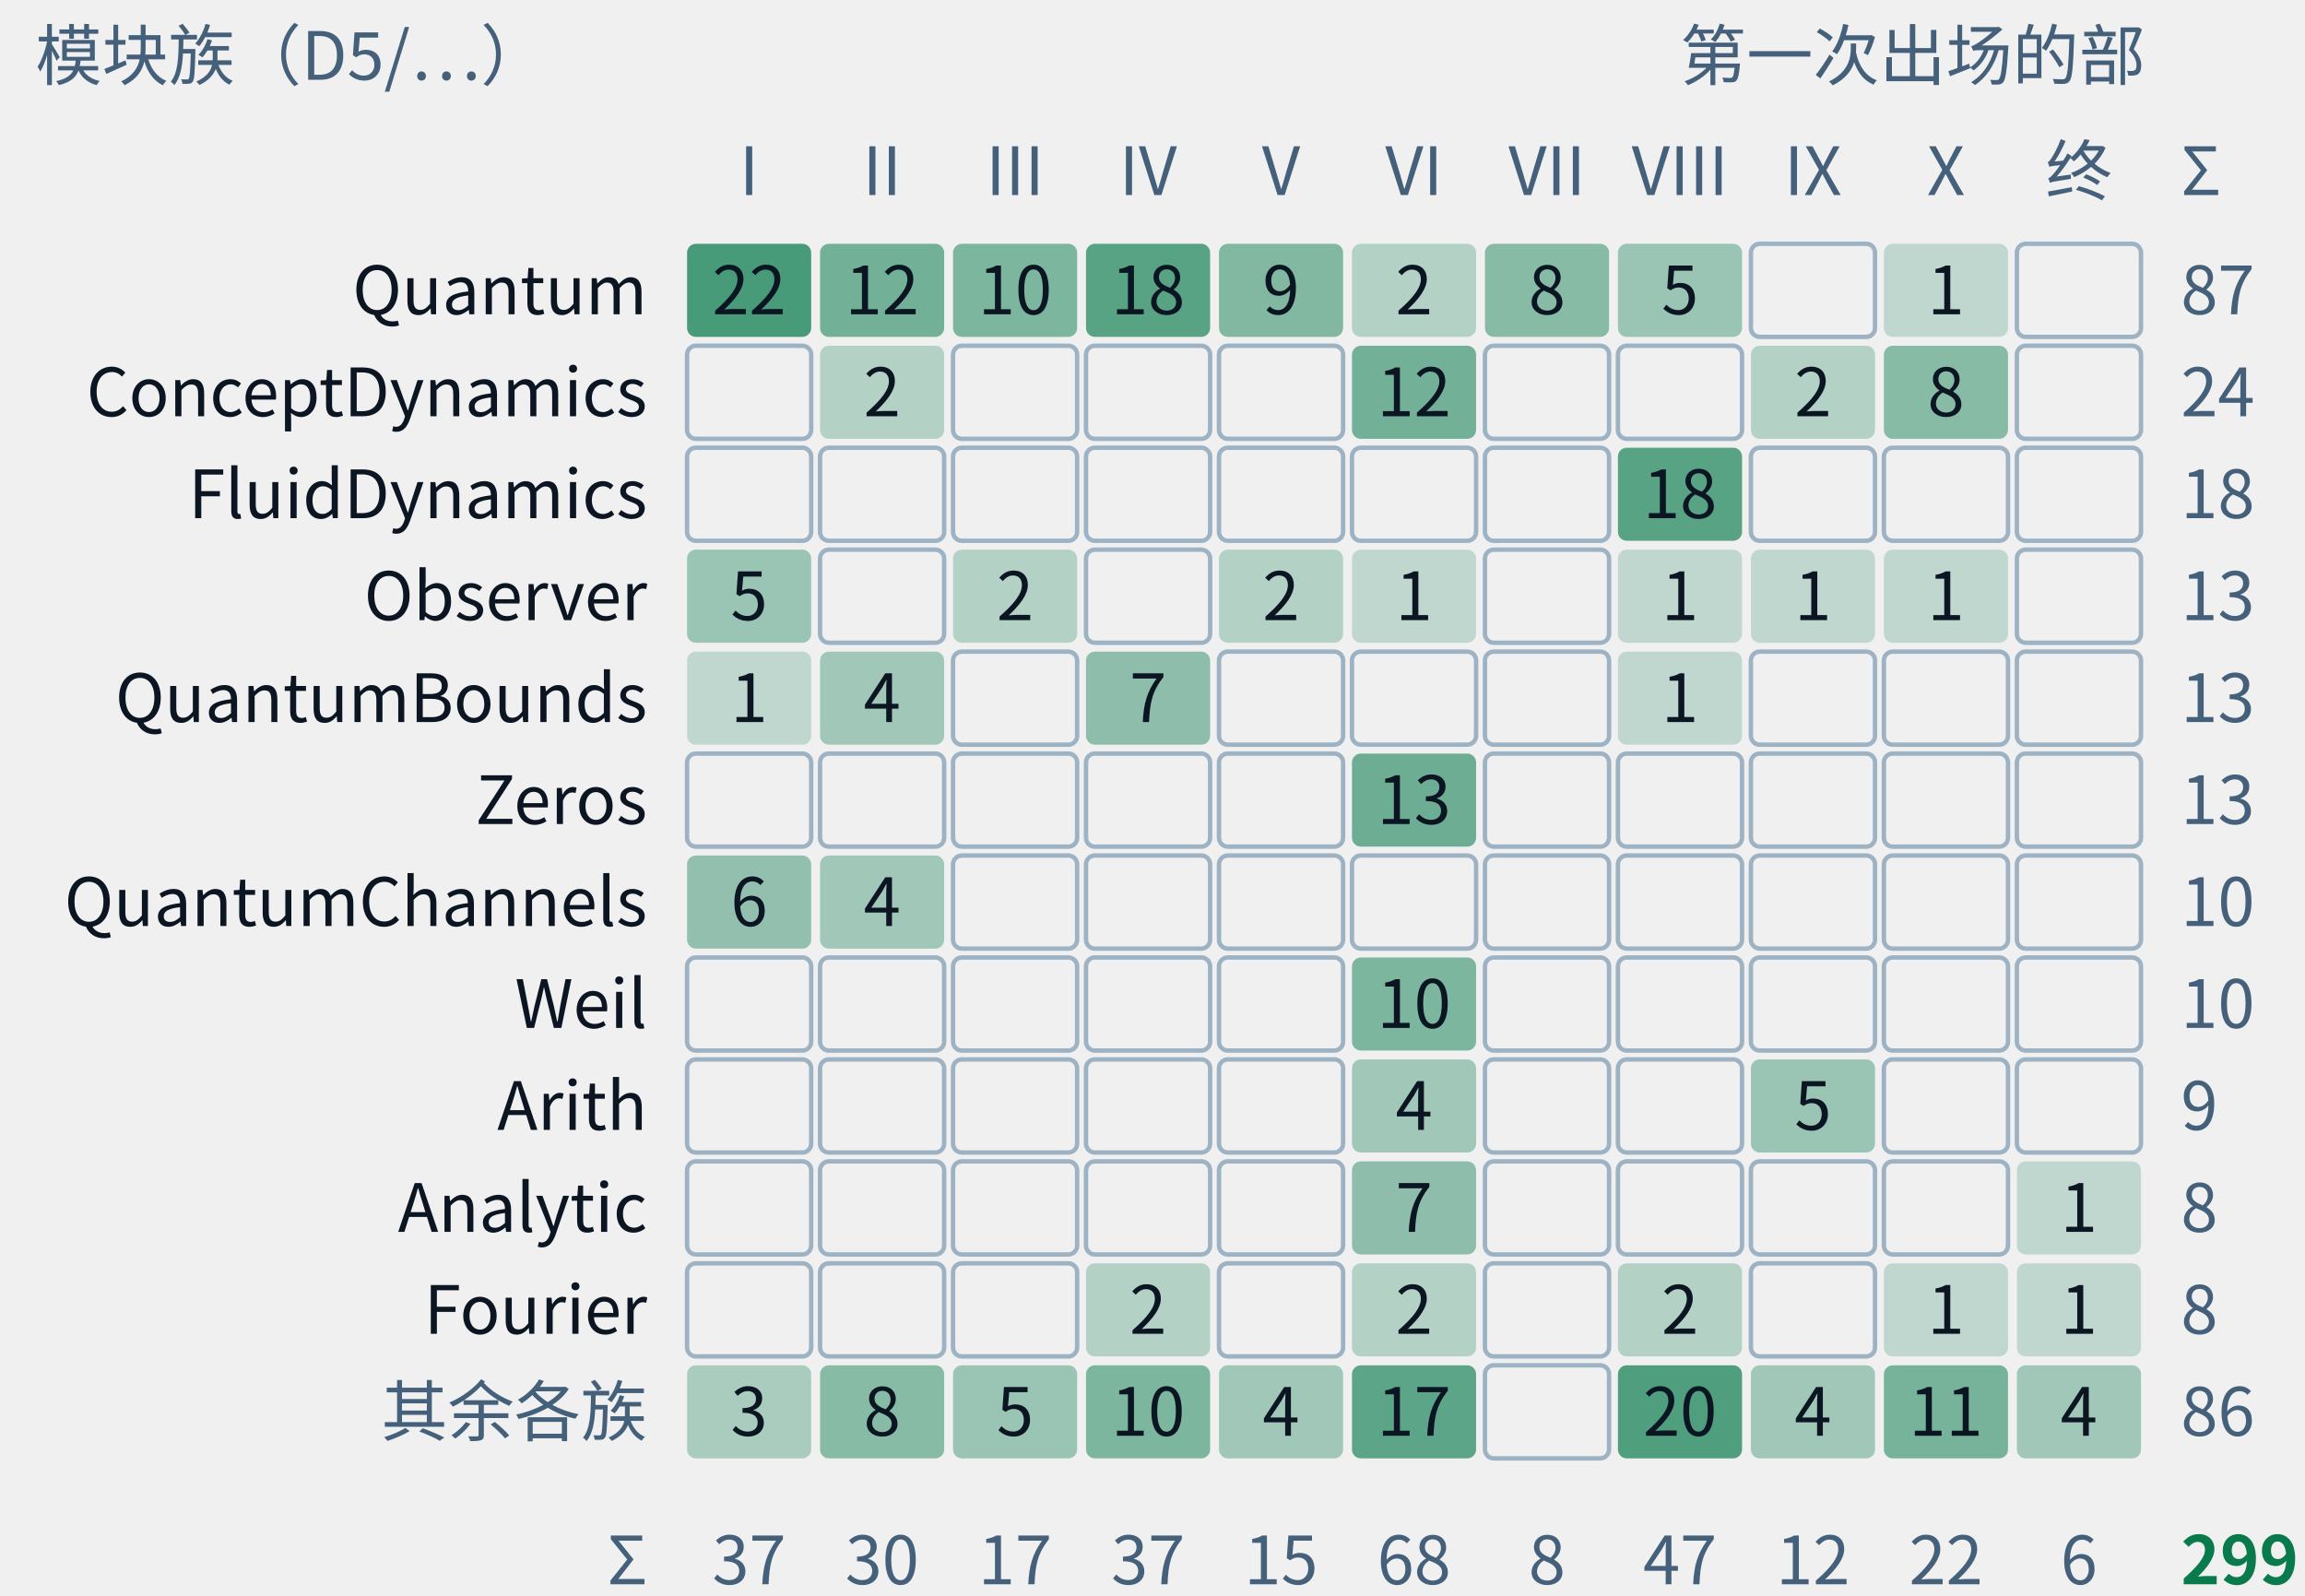
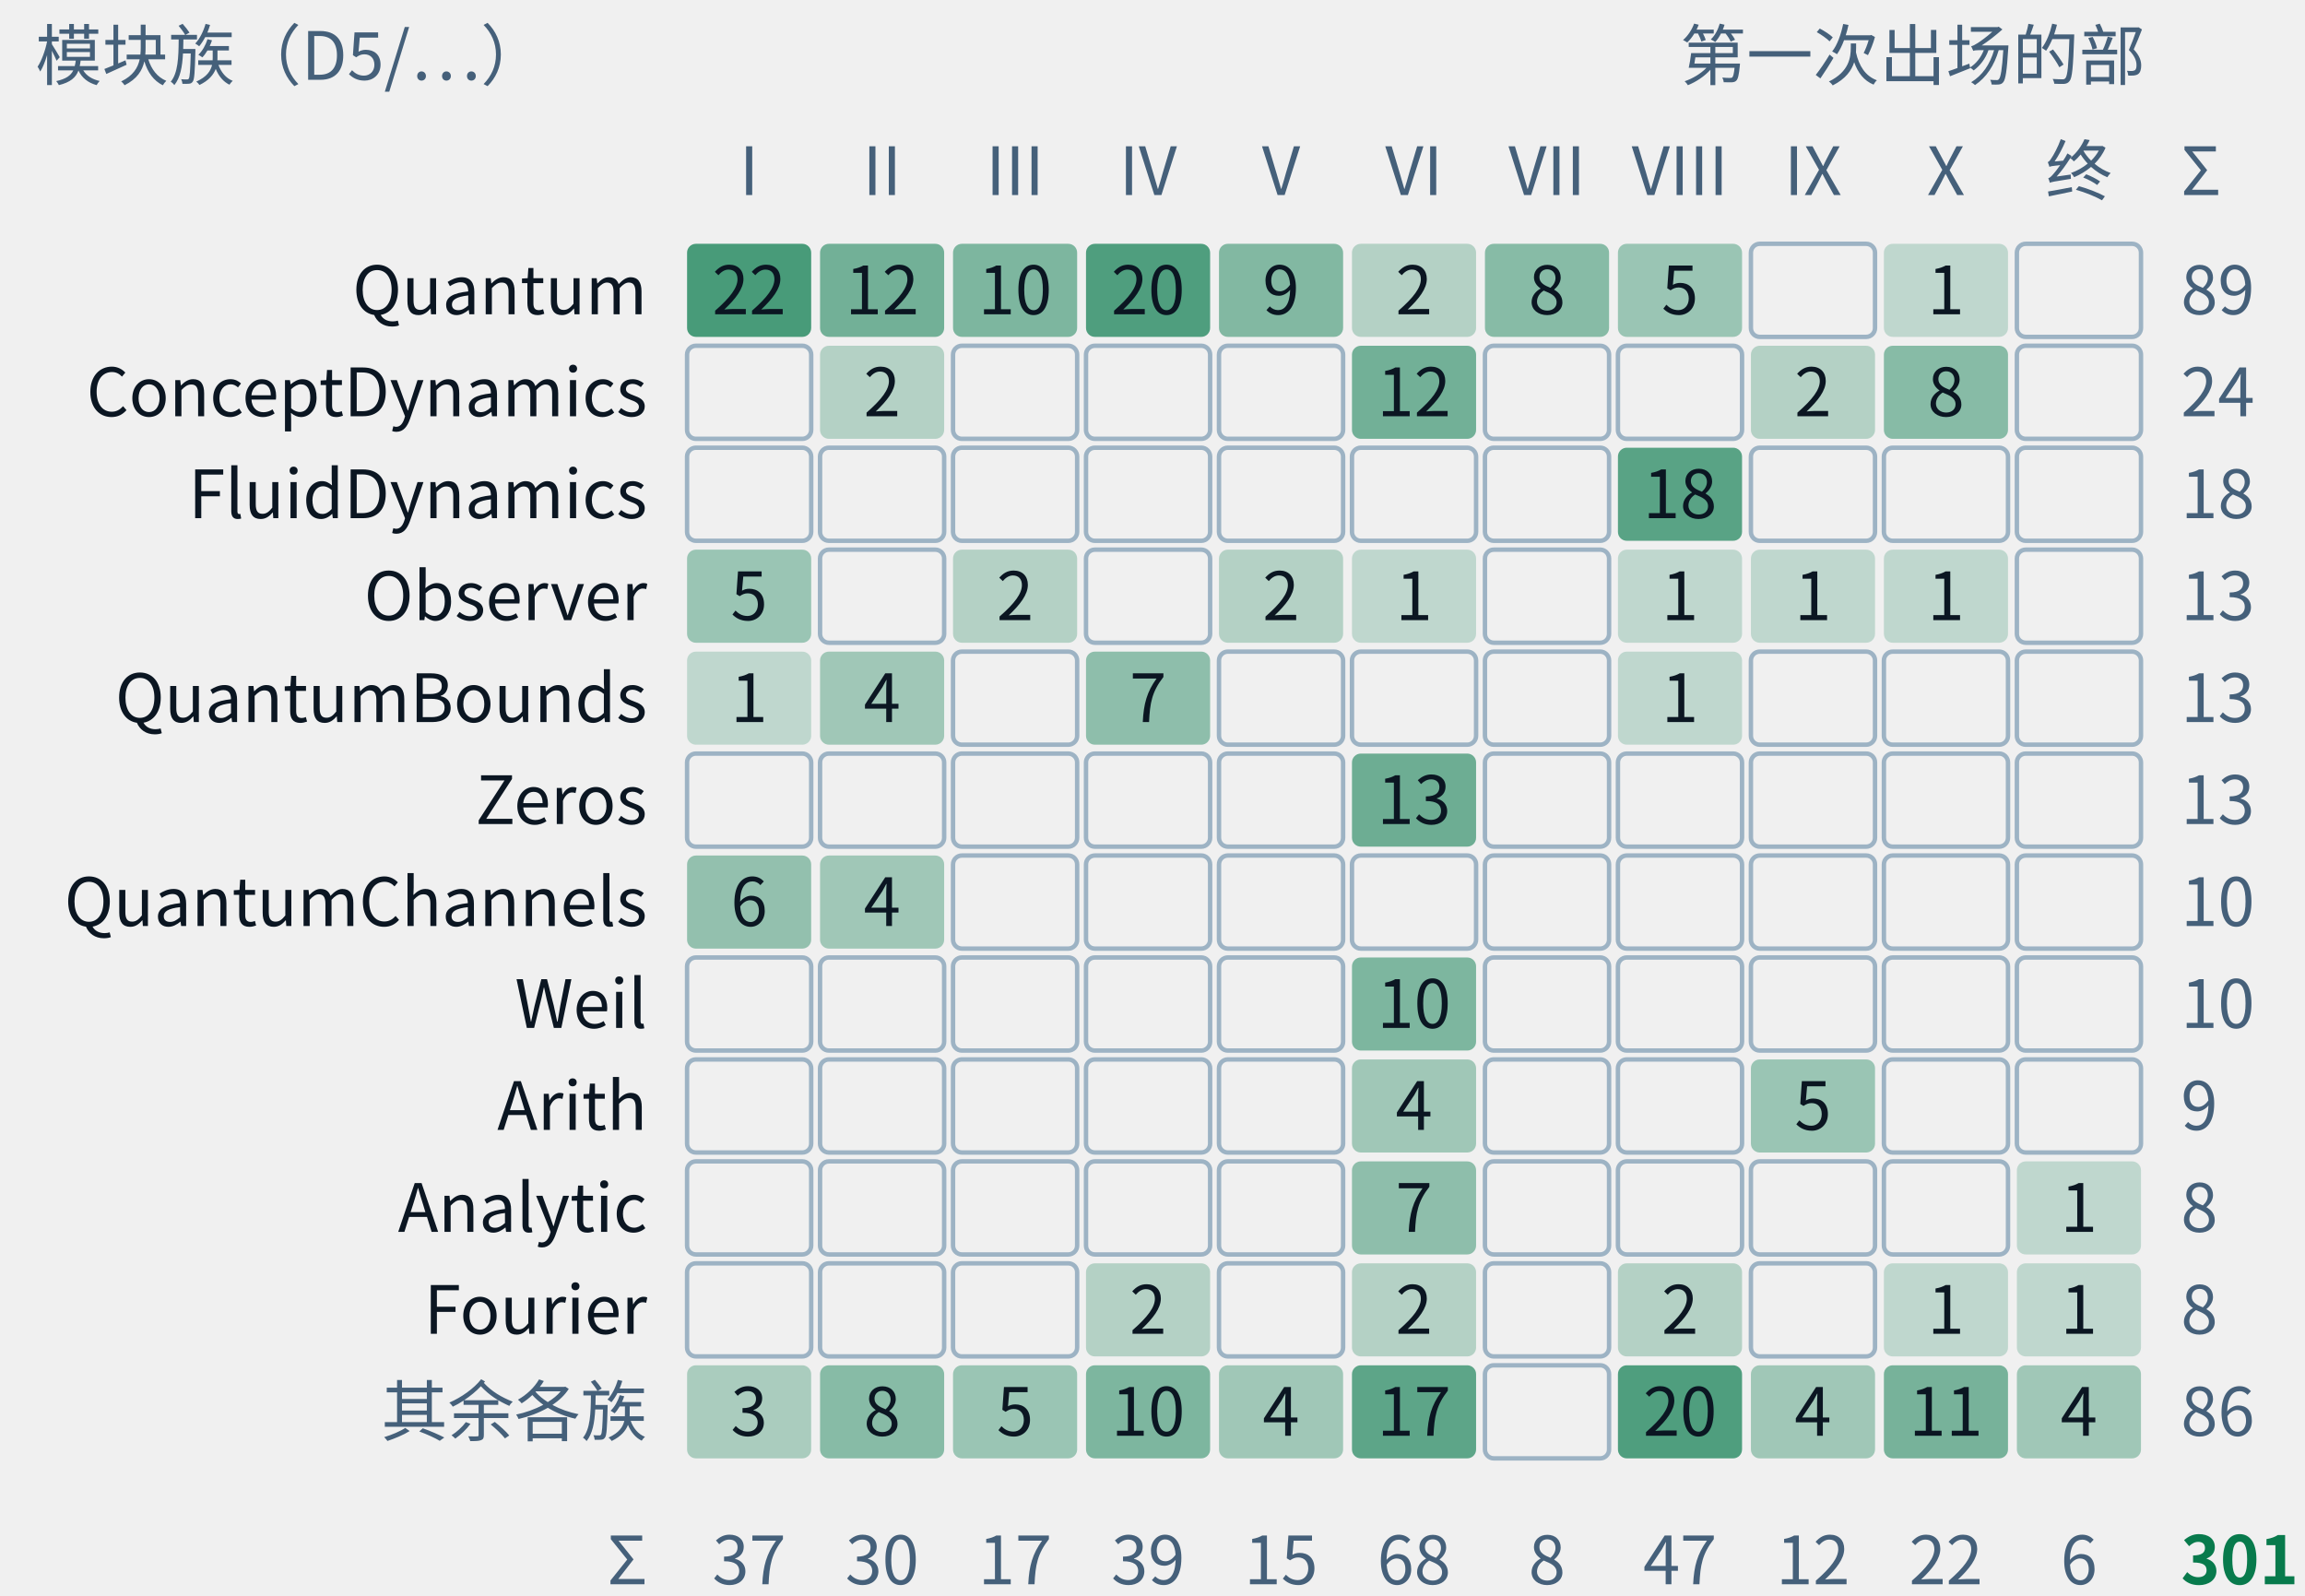
- <svg xmlns="http://www.w3.org/2000/svg" class="tr-fig" data-tr-fig="appc-modules-by-part" data-lang="zh" viewBox="0 0 520 360" width="520" height="360" font-family="'Noto Sans SC', 'Noto Sans CJK SC', 'Source Sans 3', 'PingFang SC', 'Microsoft YaHei', system-ui, sans-serif" role="img" aria-label="一张计数格：行是 trureturing 的模块族，从上到下是 Quantum、ConceptDynamics、FluidDynamics、Observer、QuantumBounds、Zeros、QuantumChannels、Weil、Arith、Analytic、Fourier 与其余各族；列是第一至第十部与“终章、附录”。每格写着这一族里在这一部第一次出场的定理条数，底色越深条数越多，空格为零。Quantum 一族最大，87 条，分布在第一至第八部与第十部；FluidDynamics 的 18 条全在第八部；Zeros、Weil 只在第六部。合计 299 条，即附录 C 的 C.1 索引。">
+ <svg xmlns="http://www.w3.org/2000/svg" class="tr-fig" data-tr-fig="appc-modules-by-part" data-lang="zh" viewBox="0 0 520 360" width="520" height="360" font-family="'Noto Sans SC', 'Noto Sans CJK SC', 'Source Sans 3', 'PingFang SC', 'Microsoft YaHei', system-ui, sans-serif" role="img" aria-label="一张计数格：行是 trureturing 的模块族，从上到下是 Quantum、ConceptDynamics、FluidDynamics、Observer、QuantumBounds、Zeros、QuantumChannels、Weil、Arith、Analytic、Fourier 与其余各族；列是第一至第十部与“终章、附录”。每格写着这一族里在这一部第一次出场的定理条数，底色越深条数越多，空格为零。Quantum 一族最大，89 条，分布在第一至第八部与第十部；FluidDynamics 的 18 条全在第八部；Zeros、Weil 只在第六部。合计 301 条，即附录 C 的 C.1 索引。">
  <style>.ts-ink{stroke:#0b1622}.tf-ink{fill:#0b1622}.ts-dim{stroke:#45607a}.tf-dim{fill:#45607a}.ts-faint{stroke:#9db3c4}.tf-faint{fill:#9db3c4}.ts-edge{stroke:#b9d0dd}.tf-edge{fill:#b9d0dd}.ts-hot{stroke:#5f9bb5}.tf-hot{fill:#5f9bb5}.ts-bg{stroke:#ffffff}.tf-bg{fill:#ffffff}.ts-panel{stroke:#eef5f9}.tf-panel{fill:#eef5f9}.ts-sheet{stroke:#f7fbfd}.tf-sheet{fill:#f7fbfd}.ts-cyan{stroke:#007c8a}.tf-cyan{fill:#007c8a}.ts-magenta{stroke:#b0128f}.tf-magenta{fill:#b0128f}.ts-amber{stroke:#946200}.tf-amber{fill:#946200}.ts-violet{stroke:#5a45c8}.tf-violet{fill:#5a45c8}.ts-ok{stroke:#087a4c}.tf-ok{fill:#087a4c}.ts-warn{stroke:#c21f3a}.tf-warn{fill:#c21f3a}.ts-blue{stroke:#1d5fd0}.tf-blue{fill:#1d5fd0}.ts-orange{stroke:#b85410}.tf-orange{fill:#b85410}.ts-sigma{stroke:#28405a}.tf-sigma{fill:#28405a}@media (prefers-color-scheme:dark){.ts-ink{stroke:#d4efff}.tf-ink{fill:#d4efff}.ts-dim{stroke:#6f8ea5}.tf-dim{fill:#6f8ea5}.ts-faint{stroke:#34506a}.tf-faint{fill:#34506a}.ts-edge{stroke:#143049}.tf-edge{fill:#143049}.ts-hot{stroke:#1f5d7c}.tf-hot{fill:#1f5d7c}.ts-bg{stroke:#03060c}.tf-bg{fill:#03060c}.ts-panel{stroke:#07101b}.tf-panel{fill:#07101b}.ts-sheet{stroke:#050c16}.tf-sheet{fill:#050c16}.ts-cyan{stroke:#19f0ff}.tf-cyan{fill:#19f0ff}.ts-magenta{stroke:#ff2fd0}.tf-magenta{fill:#ff2fd0}.ts-amber{stroke:#ffc83d}.tf-amber{fill:#ffc83d}.ts-violet{stroke:#9d8cff}.tf-violet{fill:#9d8cff}.ts-ok{stroke:#46ffb2}.tf-ok{fill:#46ffb2}.ts-warn{stroke:#ff5064}.tf-warn{fill:#ff5064}.ts-blue{stroke:#2a7bff}.tf-blue{fill:#2a7bff}.ts-orange{stroke:#ff8a3c}.tf-orange{fill:#ff8a3c}.ts-sigma{stroke:#cfe3ff}.tf-sigma{fill:#cfe3ff}}</style>
  <text class="tf-dim" x="8" y="18" font-size="15">模块族（D5/…）</text>
  <text class="tf-dim" x="484" y="18" font-size="15" text-anchor="end">第一次出场的部</text>
  <text class="tf-dim" x="169" y="44" font-size="15" text-anchor="middle">I</text>
  <text class="tf-dim" x="199" y="44" font-size="15" text-anchor="middle">II</text>
  <text class="tf-dim" x="229" y="44" font-size="15" text-anchor="middle">III</text>
  <text class="tf-dim" x="259" y="44" font-size="15" text-anchor="middle">IV</text>
  <text class="tf-dim" x="289" y="44" font-size="15" text-anchor="middle">V</text>
  <text class="tf-dim" x="319" y="44" font-size="15" text-anchor="middle">VI</text>
  <text class="tf-dim" x="349" y="44" font-size="15" text-anchor="middle">VII</text>
  <text class="tf-dim" x="379" y="44" font-size="15" text-anchor="middle">VIII</text>
  <text class="tf-dim" x="409" y="44" font-size="15" text-anchor="middle">IX</text>
  <text class="tf-dim" x="439" y="44" font-size="15" text-anchor="middle">X</text>
  <text class="tf-dim" x="469" y="44" font-size="15" text-anchor="middle">终</text>
  <text class="tf-ink" x="146" y="70.9" font-size="15" text-anchor="end">Quantum</text>
  <rect x="155" y="55" width="28" height="21" rx="2" class="tf-ok" fill-opacity="0.72" />
  <text class="tf-ink" x="169" y="70.9" font-size="15" text-anchor="middle">22</text>
  <rect x="185" y="55" width="28" height="21" rx="2" class="tf-ok" fill-opacity="0.54" />
  <text class="tf-ink" x="199" y="70.9" font-size="15" text-anchor="middle">12</text>
  <rect x="215" y="55" width="28" height="21" rx="2" class="tf-ok" fill-opacity="0.49" />
  <text class="tf-ink" x="229" y="70.9" font-size="15" text-anchor="middle">10</text>
-   <rect x="245" y="55" width="28" height="21" rx="2" class="tf-ok" fill-opacity="0.65" />
-   <text class="tf-ink" x="259" y="70.9" font-size="15" text-anchor="middle">18</text>
+   <rect x="245" y="55" width="28" height="21" rx="2" class="tf-ok" fill-opacity="0.69" />
+   <text class="tf-ink" x="259" y="70.9" font-size="15" text-anchor="middle">20</text>
  <rect x="275" y="55" width="28" height="21" rx="2" class="tf-ok" fill-opacity="0.47" />
  <text class="tf-ink" x="289" y="70.9" font-size="15" text-anchor="middle">9</text>
  <rect x="305" y="55" width="28" height="21" rx="2" class="tf-ok" fill-opacity="0.26" />
  <text class="tf-ink" x="319" y="70.9" font-size="15" text-anchor="middle">2</text>
  <rect x="335" y="55" width="28" height="21" rx="2" class="tf-ok" fill-opacity="0.45" />
  <text class="tf-ink" x="349" y="70.9" font-size="15" text-anchor="middle">8</text>
  <rect x="365" y="55" width="28" height="21" rx="2" class="tf-ok" fill-opacity="0.37" />
  <text class="tf-ink" x="379" y="70.9" font-size="15" text-anchor="middle">5</text>
  <rect x="395" y="55" width="28" height="21" rx="2" class="ts-faint" stroke-width="1" fill="none" />
  <rect x="425" y="55" width="28" height="21" rx="2" class="tf-ok" fill-opacity="0.21" />
  <text class="tf-ink" x="439" y="70.9" font-size="15" text-anchor="middle">1</text>
  <rect x="455" y="55" width="28" height="21" rx="2" class="ts-faint" stroke-width="1" fill="none" />
-   <text class="tf-dim" x="492" y="70.9" font-size="15">87</text>
+   <text class="tf-dim" x="492" y="70.9" font-size="15">89</text>
  <text class="tf-ink" x="146" y="93.9" font-size="15" text-anchor="end">ConceptDynamics</text>
  <rect x="155" y="78" width="28" height="21" rx="2" class="ts-faint" stroke-width="1" fill="none" />
  <rect x="185" y="78" width="28" height="21" rx="2" class="tf-ok" fill-opacity="0.26" />
  <text class="tf-ink" x="199" y="93.9" font-size="15" text-anchor="middle">2</text>
  <rect x="215" y="78" width="28" height="21" rx="2" class="ts-faint" stroke-width="1" fill="none" />
  <rect x="245" y="78" width="28" height="21" rx="2" class="ts-faint" stroke-width="1" fill="none" />
  <rect x="275" y="78" width="28" height="21" rx="2" class="ts-faint" stroke-width="1" fill="none" />
  <rect x="305" y="78" width="28" height="21" rx="2" class="tf-ok" fill-opacity="0.54" />
  <text class="tf-ink" x="319" y="93.9" font-size="15" text-anchor="middle">12</text>
  <rect x="335" y="78" width="28" height="21" rx="2" class="ts-faint" stroke-width="1" fill="none" />
  <rect x="365" y="78" width="28" height="21" rx="2" class="ts-faint" stroke-width="1" fill="none" />
  <rect x="395" y="78" width="28" height="21" rx="2" class="tf-ok" fill-opacity="0.26" />
  <text class="tf-ink" x="409" y="93.9" font-size="15" text-anchor="middle">2</text>
  <rect x="425" y="78" width="28" height="21" rx="2" class="tf-ok" fill-opacity="0.45" />
  <text class="tf-ink" x="439" y="93.9" font-size="15" text-anchor="middle">8</text>
  <rect x="455" y="78" width="28" height="21" rx="2" class="ts-faint" stroke-width="1" fill="none" />
  <text class="tf-dim" x="492" y="93.9" font-size="15">24</text>
  <text class="tf-ink" x="146" y="116.9" font-size="15" text-anchor="end">FluidDynamics</text>
  <rect x="155" y="101" width="28" height="21" rx="2" class="ts-faint" stroke-width="1" fill="none" />
  <rect x="185" y="101" width="28" height="21" rx="2" class="ts-faint" stroke-width="1" fill="none" />
  <rect x="215" y="101" width="28" height="21" rx="2" class="ts-faint" stroke-width="1" fill="none" />
  <rect x="245" y="101" width="28" height="21" rx="2" class="ts-faint" stroke-width="1" fill="none" />
  <rect x="275" y="101" width="28" height="21" rx="2" class="ts-faint" stroke-width="1" fill="none" />
  <rect x="305" y="101" width="28" height="21" rx="2" class="ts-faint" stroke-width="1" fill="none" />
  <rect x="335" y="101" width="28" height="21" rx="2" class="ts-faint" stroke-width="1" fill="none" />
  <rect x="365" y="101" width="28" height="21" rx="2" class="tf-ok" fill-opacity="0.65" />
  <text class="tf-ink" x="379" y="116.9" font-size="15" text-anchor="middle">18</text>
  <rect x="395" y="101" width="28" height="21" rx="2" class="ts-faint" stroke-width="1" fill="none" />
  <rect x="425" y="101" width="28" height="21" rx="2" class="ts-faint" stroke-width="1" fill="none" />
  <rect x="455" y="101" width="28" height="21" rx="2" class="ts-faint" stroke-width="1" fill="none" />
  <text class="tf-dim" x="492" y="116.9" font-size="15">18</text>
  <text class="tf-ink" x="146" y="139.9" font-size="15" text-anchor="end">Observer</text>
  <rect x="155" y="124" width="28" height="21" rx="2" class="tf-ok" fill-opacity="0.37" />
  <text class="tf-ink" x="169" y="139.9" font-size="15" text-anchor="middle">5</text>
  <rect x="185" y="124" width="28" height="21" rx="2" class="ts-faint" stroke-width="1" fill="none" />
  <rect x="215" y="124" width="28" height="21" rx="2" class="tf-ok" fill-opacity="0.26" />
  <text class="tf-ink" x="229" y="139.9" font-size="15" text-anchor="middle">2</text>
  <rect x="245" y="124" width="28" height="21" rx="2" class="ts-faint" stroke-width="1" fill="none" />
  <rect x="275" y="124" width="28" height="21" rx="2" class="tf-ok" fill-opacity="0.26" />
  <text class="tf-ink" x="289" y="139.9" font-size="15" text-anchor="middle">2</text>
  <rect x="305" y="124" width="28" height="21" rx="2" class="tf-ok" fill-opacity="0.21" />
  <text class="tf-ink" x="319" y="139.9" font-size="15" text-anchor="middle">1</text>
  <rect x="335" y="124" width="28" height="21" rx="2" class="ts-faint" stroke-width="1" fill="none" />
  <rect x="365" y="124" width="28" height="21" rx="2" class="tf-ok" fill-opacity="0.21" />
  <text class="tf-ink" x="379" y="139.9" font-size="15" text-anchor="middle">1</text>
  <rect x="395" y="124" width="28" height="21" rx="2" class="tf-ok" fill-opacity="0.21" />
  <text class="tf-ink" x="409" y="139.9" font-size="15" text-anchor="middle">1</text>
  <rect x="425" y="124" width="28" height="21" rx="2" class="tf-ok" fill-opacity="0.21" />
  <text class="tf-ink" x="439" y="139.9" font-size="15" text-anchor="middle">1</text>
  <rect x="455" y="124" width="28" height="21" rx="2" class="ts-faint" stroke-width="1" fill="none" />
  <text class="tf-dim" x="492" y="139.9" font-size="15">13</text>
  <text class="tf-ink" x="146" y="162.9" font-size="15" text-anchor="end">QuantumBounds</text>
  <rect x="155" y="147" width="28" height="21" rx="2" class="tf-ok" fill-opacity="0.21" />
  <text class="tf-ink" x="169" y="162.9" font-size="15" text-anchor="middle">1</text>
  <rect x="185" y="147" width="28" height="21" rx="2" class="tf-ok" fill-opacity="0.34" />
  <text class="tf-ink" x="199" y="162.9" font-size="15" text-anchor="middle">4</text>
  <rect x="215" y="147" width="28" height="21" rx="2" class="ts-faint" stroke-width="1" fill="none" />
  <rect x="245" y="147" width="28" height="21" rx="2" class="tf-ok" fill-opacity="0.42" />
  <text class="tf-ink" x="259" y="162.9" font-size="15" text-anchor="middle">7</text>
  <rect x="275" y="147" width="28" height="21" rx="2" class="ts-faint" stroke-width="1" fill="none" />
  <rect x="305" y="147" width="28" height="21" rx="2" class="ts-faint" stroke-width="1" fill="none" />
  <rect x="335" y="147" width="28" height="21" rx="2" class="ts-faint" stroke-width="1" fill="none" />
  <rect x="365" y="147" width="28" height="21" rx="2" class="tf-ok" fill-opacity="0.21" />
  <text class="tf-ink" x="379" y="162.9" font-size="15" text-anchor="middle">1</text>
  <rect x="395" y="147" width="28" height="21" rx="2" class="ts-faint" stroke-width="1" fill="none" />
  <rect x="425" y="147" width="28" height="21" rx="2" class="ts-faint" stroke-width="1" fill="none" />
  <rect x="455" y="147" width="28" height="21" rx="2" class="ts-faint" stroke-width="1" fill="none" />
  <text class="tf-dim" x="492" y="162.9" font-size="15">13</text>
  <text class="tf-ink" x="146" y="185.9" font-size="15" text-anchor="end">Zeros</text>
  <rect x="155" y="170" width="28" height="21" rx="2" class="ts-faint" stroke-width="1" fill="none" />
  <rect x="185" y="170" width="28" height="21" rx="2" class="ts-faint" stroke-width="1" fill="none" />
  <rect x="215" y="170" width="28" height="21" rx="2" class="ts-faint" stroke-width="1" fill="none" />
  <rect x="245" y="170" width="28" height="21" rx="2" class="ts-faint" stroke-width="1" fill="none" />
  <rect x="275" y="170" width="28" height="21" rx="2" class="ts-faint" stroke-width="1" fill="none" />
  <rect x="305" y="170" width="28" height="21" rx="2" class="tf-ok" fill-opacity="0.56" />
  <text class="tf-ink" x="319" y="185.9" font-size="15" text-anchor="middle">13</text>
  <rect x="335" y="170" width="28" height="21" rx="2" class="ts-faint" stroke-width="1" fill="none" />
  <rect x="365" y="170" width="28" height="21" rx="2" class="ts-faint" stroke-width="1" fill="none" />
  <rect x="395" y="170" width="28" height="21" rx="2" class="ts-faint" stroke-width="1" fill="none" />
  <rect x="425" y="170" width="28" height="21" rx="2" class="ts-faint" stroke-width="1" fill="none" />
  <rect x="455" y="170" width="28" height="21" rx="2" class="ts-faint" stroke-width="1" fill="none" />
  <text class="tf-dim" x="492" y="185.9" font-size="15">13</text>
  <text class="tf-ink" x="146" y="208.9" font-size="15" text-anchor="end">QuantumChannels</text>
  <rect x="155" y="193" width="28" height="21" rx="2" class="tf-ok" fill-opacity="0.4" />
  <text class="tf-ink" x="169" y="208.9" font-size="15" text-anchor="middle">6</text>
  <rect x="185" y="193" width="28" height="21" rx="2" class="tf-ok" fill-opacity="0.34" />
  <text class="tf-ink" x="199" y="208.9" font-size="15" text-anchor="middle">4</text>
  <rect x="215" y="193" width="28" height="21" rx="2" class="ts-faint" stroke-width="1" fill="none" />
  <rect x="245" y="193" width="28" height="21" rx="2" class="ts-faint" stroke-width="1" fill="none" />
  <rect x="275" y="193" width="28" height="21" rx="2" class="ts-faint" stroke-width="1" fill="none" />
  <rect x="305" y="193" width="28" height="21" rx="2" class="ts-faint" stroke-width="1" fill="none" />
  <rect x="335" y="193" width="28" height="21" rx="2" class="ts-faint" stroke-width="1" fill="none" />
  <rect x="365" y="193" width="28" height="21" rx="2" class="ts-faint" stroke-width="1" fill="none" />
  <rect x="395" y="193" width="28" height="21" rx="2" class="ts-faint" stroke-width="1" fill="none" />
  <rect x="425" y="193" width="28" height="21" rx="2" class="ts-faint" stroke-width="1" fill="none" />
  <rect x="455" y="193" width="28" height="21" rx="2" class="ts-faint" stroke-width="1" fill="none" />
  <text class="tf-dim" x="492" y="208.9" font-size="15">10</text>
  <text class="tf-ink" x="146" y="231.9" font-size="15" text-anchor="end">Weil</text>
  <rect x="155" y="216" width="28" height="21" rx="2" class="ts-faint" stroke-width="1" fill="none" />
  <rect x="185" y="216" width="28" height="21" rx="2" class="ts-faint" stroke-width="1" fill="none" />
  <rect x="215" y="216" width="28" height="21" rx="2" class="ts-faint" stroke-width="1" fill="none" />
  <rect x="245" y="216" width="28" height="21" rx="2" class="ts-faint" stroke-width="1" fill="none" />
  <rect x="275" y="216" width="28" height="21" rx="2" class="ts-faint" stroke-width="1" fill="none" />
  <rect x="305" y="216" width="28" height="21" rx="2" class="tf-ok" fill-opacity="0.49" />
  <text class="tf-ink" x="319" y="231.9" font-size="15" text-anchor="middle">10</text>
  <rect x="335" y="216" width="28" height="21" rx="2" class="ts-faint" stroke-width="1" fill="none" />
  <rect x="365" y="216" width="28" height="21" rx="2" class="ts-faint" stroke-width="1" fill="none" />
  <rect x="395" y="216" width="28" height="21" rx="2" class="ts-faint" stroke-width="1" fill="none" />
  <rect x="425" y="216" width="28" height="21" rx="2" class="ts-faint" stroke-width="1" fill="none" />
  <rect x="455" y="216" width="28" height="21" rx="2" class="ts-faint" stroke-width="1" fill="none" />
  <text class="tf-dim" x="492" y="231.9" font-size="15">10</text>
  <text class="tf-ink" x="146" y="254.9" font-size="15" text-anchor="end">Arith</text>
  <rect x="155" y="239" width="28" height="21" rx="2" class="ts-faint" stroke-width="1" fill="none" />
  <rect x="185" y="239" width="28" height="21" rx="2" class="ts-faint" stroke-width="1" fill="none" />
  <rect x="215" y="239" width="28" height="21" rx="2" class="ts-faint" stroke-width="1" fill="none" />
  <rect x="245" y="239" width="28" height="21" rx="2" class="ts-faint" stroke-width="1" fill="none" />
  <rect x="275" y="239" width="28" height="21" rx="2" class="ts-faint" stroke-width="1" fill="none" />
  <rect x="305" y="239" width="28" height="21" rx="2" class="tf-ok" fill-opacity="0.34" />
  <text class="tf-ink" x="319" y="254.9" font-size="15" text-anchor="middle">4</text>
  <rect x="335" y="239" width="28" height="21" rx="2" class="ts-faint" stroke-width="1" fill="none" />
  <rect x="365" y="239" width="28" height="21" rx="2" class="ts-faint" stroke-width="1" fill="none" />
  <rect x="395" y="239" width="28" height="21" rx="2" class="tf-ok" fill-opacity="0.37" />
  <text class="tf-ink" x="409" y="254.9" font-size="15" text-anchor="middle">5</text>
  <rect x="425" y="239" width="28" height="21" rx="2" class="ts-faint" stroke-width="1" fill="none" />
  <rect x="455" y="239" width="28" height="21" rx="2" class="ts-faint" stroke-width="1" fill="none" />
  <text class="tf-dim" x="492" y="254.9" font-size="15">9</text>
  <text class="tf-ink" x="146" y="277.9" font-size="15" text-anchor="end">Analytic</text>
  <rect x="155" y="262" width="28" height="21" rx="2" class="ts-faint" stroke-width="1" fill="none" />
  <rect x="185" y="262" width="28" height="21" rx="2" class="ts-faint" stroke-width="1" fill="none" />
  <rect x="215" y="262" width="28" height="21" rx="2" class="ts-faint" stroke-width="1" fill="none" />
  <rect x="245" y="262" width="28" height="21" rx="2" class="ts-faint" stroke-width="1" fill="none" />
  <rect x="275" y="262" width="28" height="21" rx="2" class="ts-faint" stroke-width="1" fill="none" />
  <rect x="305" y="262" width="28" height="21" rx="2" class="tf-ok" fill-opacity="0.42" />
  <text class="tf-ink" x="319" y="277.9" font-size="15" text-anchor="middle">7</text>
  <rect x="335" y="262" width="28" height="21" rx="2" class="ts-faint" stroke-width="1" fill="none" />
  <rect x="365" y="262" width="28" height="21" rx="2" class="ts-faint" stroke-width="1" fill="none" />
  <rect x="395" y="262" width="28" height="21" rx="2" class="ts-faint" stroke-width="1" fill="none" />
  <rect x="425" y="262" width="28" height="21" rx="2" class="ts-faint" stroke-width="1" fill="none" />
  <rect x="455" y="262" width="28" height="21" rx="2" class="tf-ok" fill-opacity="0.21" />
  <text class="tf-ink" x="469" y="277.9" font-size="15" text-anchor="middle">1</text>
  <text class="tf-dim" x="492" y="277.9" font-size="15">8</text>
  <text class="tf-ink" x="146" y="300.9" font-size="15" text-anchor="end">Fourier</text>
  <rect x="155" y="285" width="28" height="21" rx="2" class="ts-faint" stroke-width="1" fill="none" />
  <rect x="185" y="285" width="28" height="21" rx="2" class="ts-faint" stroke-width="1" fill="none" />
  <rect x="215" y="285" width="28" height="21" rx="2" class="ts-faint" stroke-width="1" fill="none" />
  <rect x="245" y="285" width="28" height="21" rx="2" class="tf-ok" fill-opacity="0.26" />
  <text class="tf-ink" x="259" y="300.9" font-size="15" text-anchor="middle">2</text>
  <rect x="275" y="285" width="28" height="21" rx="2" class="ts-faint" stroke-width="1" fill="none" />
  <rect x="305" y="285" width="28" height="21" rx="2" class="tf-ok" fill-opacity="0.26" />
  <text class="tf-ink" x="319" y="300.9" font-size="15" text-anchor="middle">2</text>
  <rect x="335" y="285" width="28" height="21" rx="2" class="ts-faint" stroke-width="1" fill="none" />
  <rect x="365" y="285" width="28" height="21" rx="2" class="tf-ok" fill-opacity="0.26" />
  <text class="tf-ink" x="379" y="300.9" font-size="15" text-anchor="middle">2</text>
  <rect x="395" y="285" width="28" height="21" rx="2" class="ts-faint" stroke-width="1" fill="none" />
  <rect x="425" y="285" width="28" height="21" rx="2" class="tf-ok" fill-opacity="0.21" />
  <text class="tf-ink" x="439" y="300.9" font-size="15" text-anchor="middle">1</text>
  <rect x="455" y="285" width="28" height="21" rx="2" class="tf-ok" fill-opacity="0.21" />
  <text class="tf-ink" x="469" y="300.9" font-size="15" text-anchor="middle">1</text>
  <text class="tf-dim" x="492" y="300.9" font-size="15">8</text>
  <text class="tf-dim" x="146" y="323.9" font-size="15" text-anchor="end">其余各族</text>
  <rect x="155" y="308" width="28" height="21" rx="2" class="tf-ok" fill-opacity="0.3" />
  <text class="tf-ink" x="169" y="323.9" font-size="15" text-anchor="middle">3</text>
  <rect x="185" y="308" width="28" height="21" rx="2" class="tf-ok" fill-opacity="0.45" />
  <text class="tf-ink" x="199" y="323.9" font-size="15" text-anchor="middle">8</text>
  <rect x="215" y="308" width="28" height="21" rx="2" class="tf-ok" fill-opacity="0.37" />
  <text class="tf-ink" x="229" y="323.9" font-size="15" text-anchor="middle">5</text>
  <rect x="245" y="308" width="28" height="21" rx="2" class="tf-ok" fill-opacity="0.49" />
  <text class="tf-ink" x="259" y="323.9" font-size="15" text-anchor="middle">10</text>
  <rect x="275" y="308" width="28" height="21" rx="2" class="tf-ok" fill-opacity="0.34" />
  <text class="tf-ink" x="289" y="323.9" font-size="15" text-anchor="middle">4</text>
  <rect x="305" y="308" width="28" height="21" rx="2" class="tf-ok" fill-opacity="0.63" />
  <text class="tf-ink" x="319" y="323.9" font-size="15" text-anchor="middle">17</text>
  <rect x="335" y="308" width="28" height="21" rx="2" class="ts-faint" stroke-width="1" fill="none" />
  <rect x="365" y="308" width="28" height="21" rx="2" class="tf-ok" fill-opacity="0.69" />
  <text class="tf-ink" x="379" y="323.9" font-size="15" text-anchor="middle">20</text>
  <rect x="395" y="308" width="28" height="21" rx="2" class="tf-ok" fill-opacity="0.34" />
  <text class="tf-ink" x="409" y="323.9" font-size="15" text-anchor="middle">4</text>
  <rect x="425" y="308" width="28" height="21" rx="2" class="tf-ok" fill-opacity="0.52" />
  <text class="tf-ink" x="439" y="323.9" font-size="15" text-anchor="middle">11</text>
  <rect x="455" y="308" width="28" height="21" rx="2" class="tf-ok" fill-opacity="0.34" />
  <text class="tf-ink" x="469" y="323.9" font-size="15" text-anchor="middle">4</text>
  <text class="tf-dim" x="492" y="323.9" font-size="15">86</text>
  <text class="tf-dim" x="492" y="44" font-size="15">Σ</text>
  <text class="tf-dim" x="146" y="357.4" font-size="15" text-anchor="end">Σ</text>
  <text class="tf-dim" x="169" y="357.4" font-size="15" text-anchor="middle">37</text>
  <text class="tf-dim" x="199" y="357.4" font-size="15" text-anchor="middle">30</text>
  <text class="tf-dim" x="229" y="357.4" font-size="15" text-anchor="middle">17</text>
-   <text class="tf-dim" x="259" y="357.4" font-size="15" text-anchor="middle">37</text>
+   <text class="tf-dim" x="259" y="357.4" font-size="15" text-anchor="middle">39</text>
  <text class="tf-dim" x="289" y="357.4" font-size="15" text-anchor="middle">15</text>
  <text class="tf-dim" x="319" y="357.4" font-size="15" text-anchor="middle">68</text>
  <text class="tf-dim" x="349" y="357.4" font-size="15" text-anchor="middle">8</text>
  <text class="tf-dim" x="379" y="357.4" font-size="15" text-anchor="middle">47</text>
  <text class="tf-dim" x="409" y="357.4" font-size="15" text-anchor="middle">12</text>
  <text class="tf-dim" x="439" y="357.4" font-size="15" text-anchor="middle">22</text>
  <text class="tf-dim" x="469" y="357.4" font-size="15" text-anchor="middle">6</text>
-   <text class="tf-ok" x="492" y="357.4" font-size="15" font-weight="600">299</text>
+   <text class="tf-ok" x="492" y="357.4" font-size="15" font-weight="600">301</text>
</svg>
